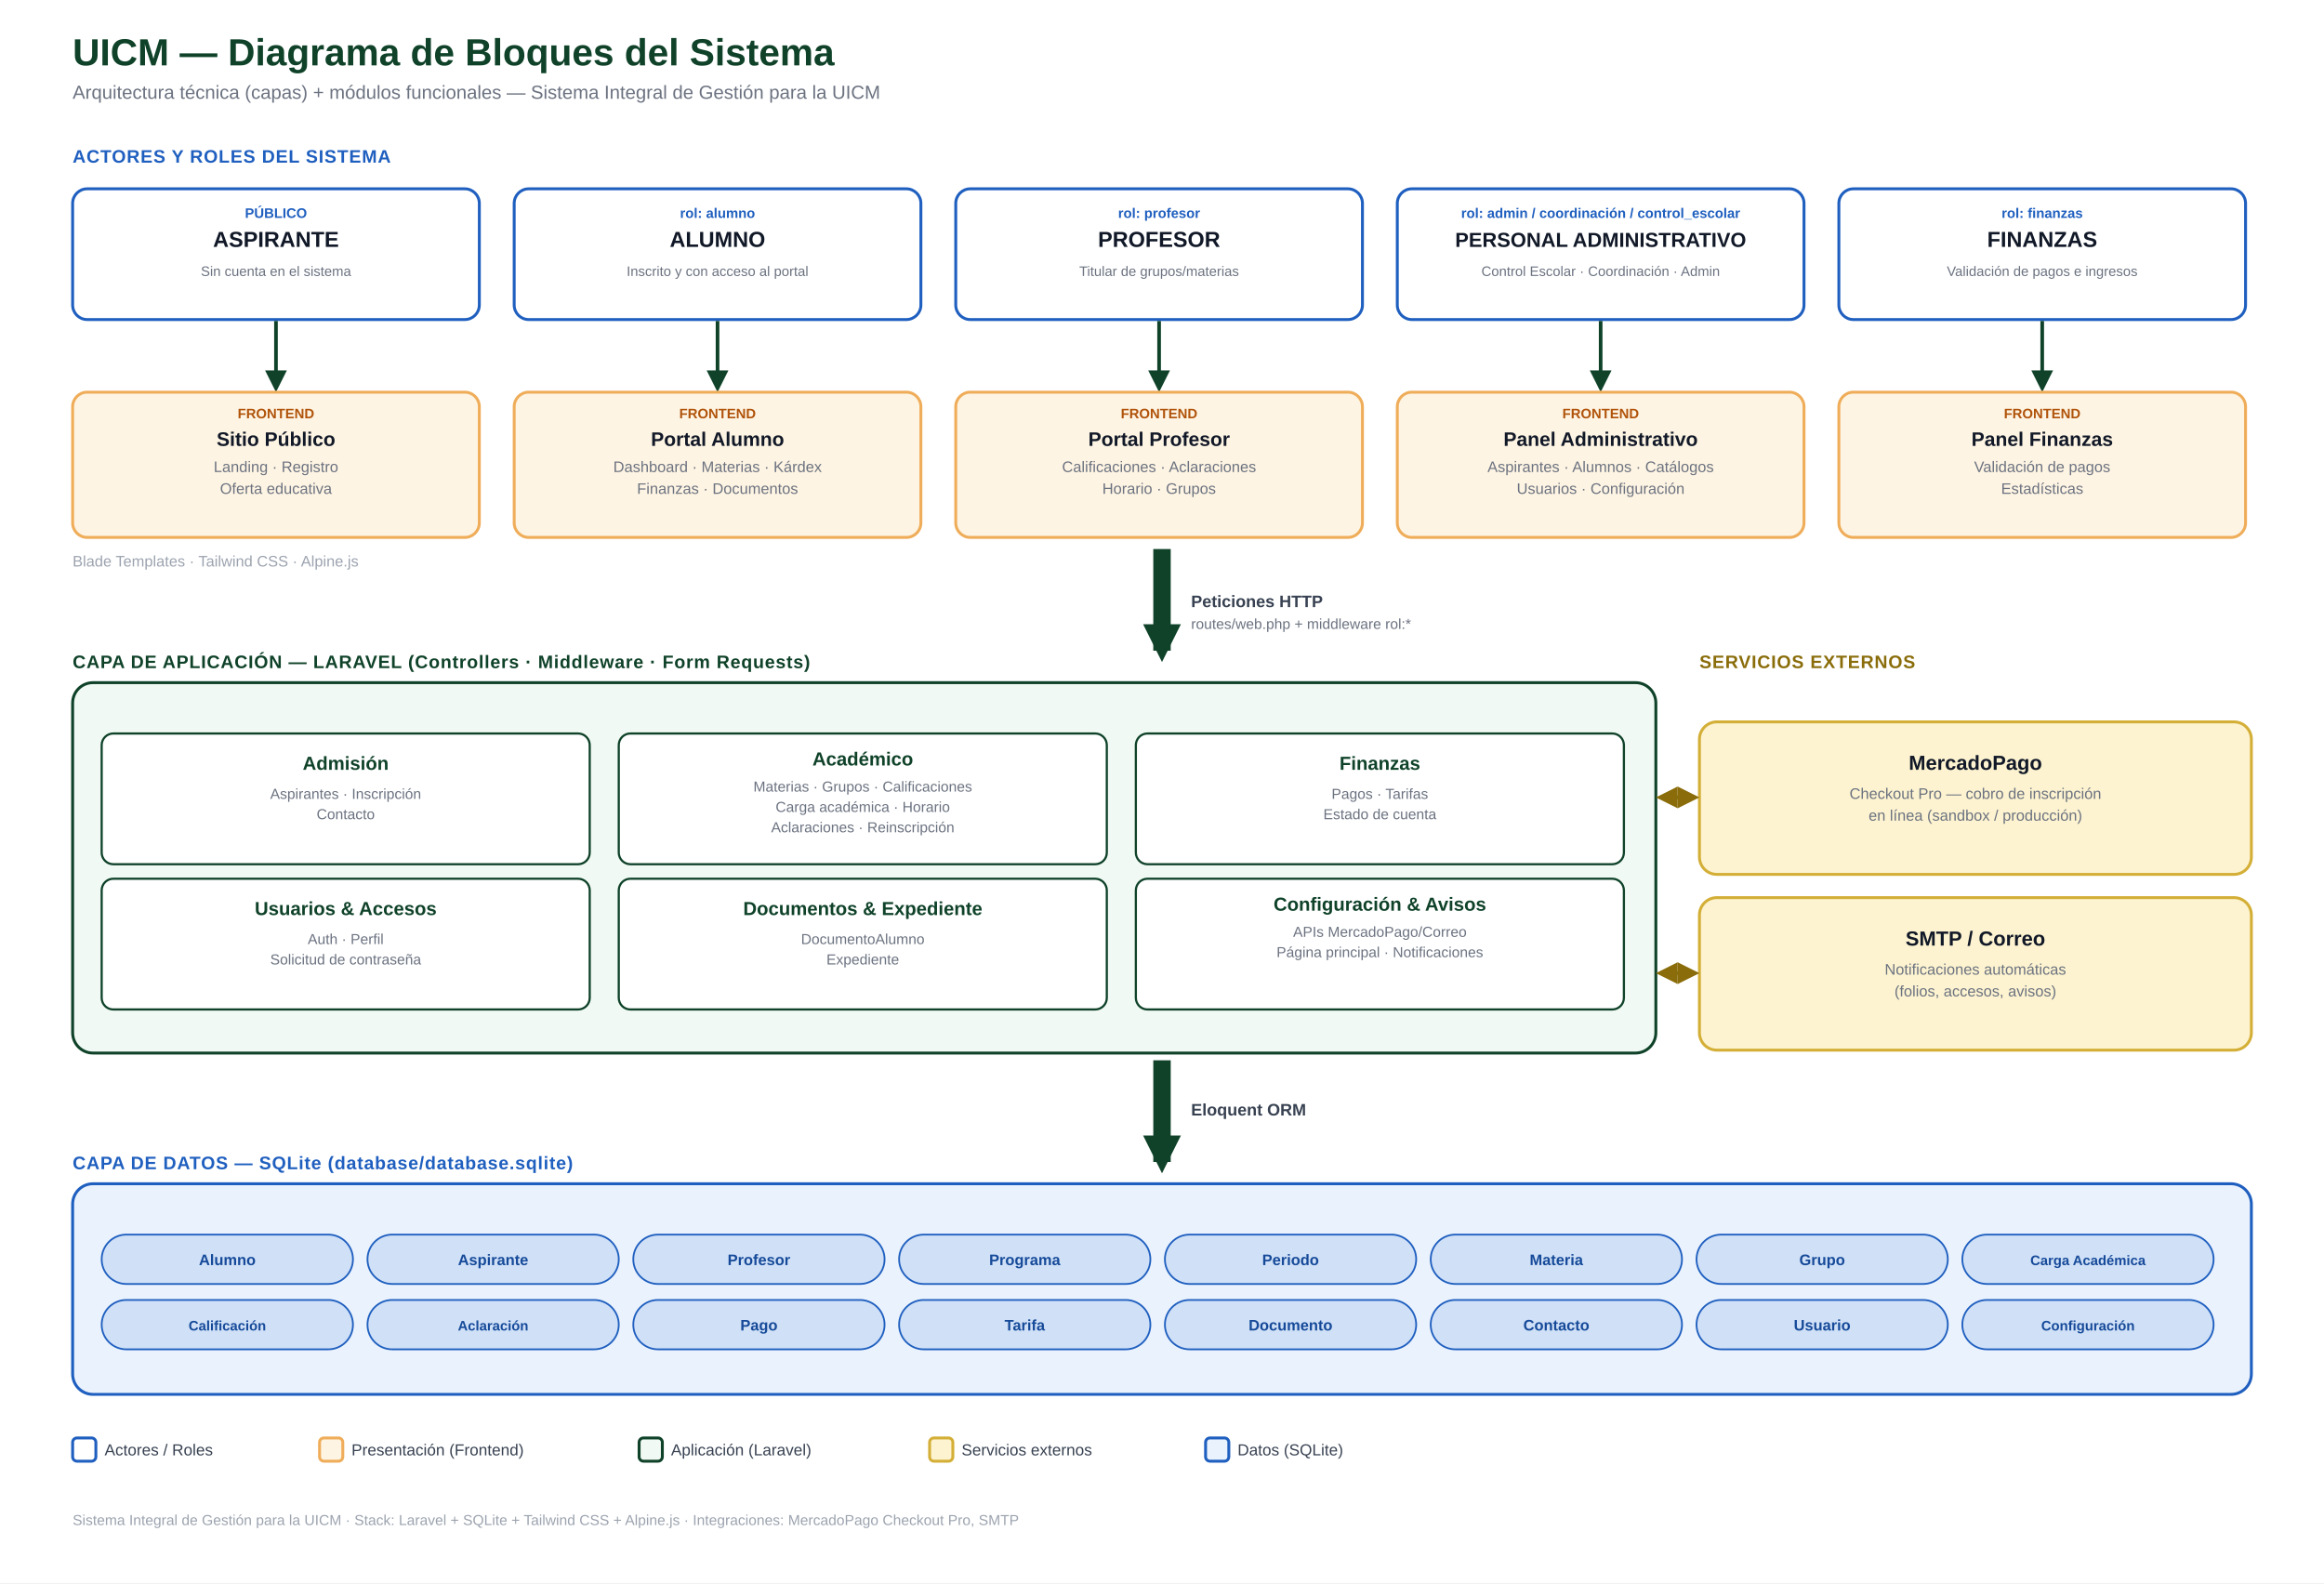
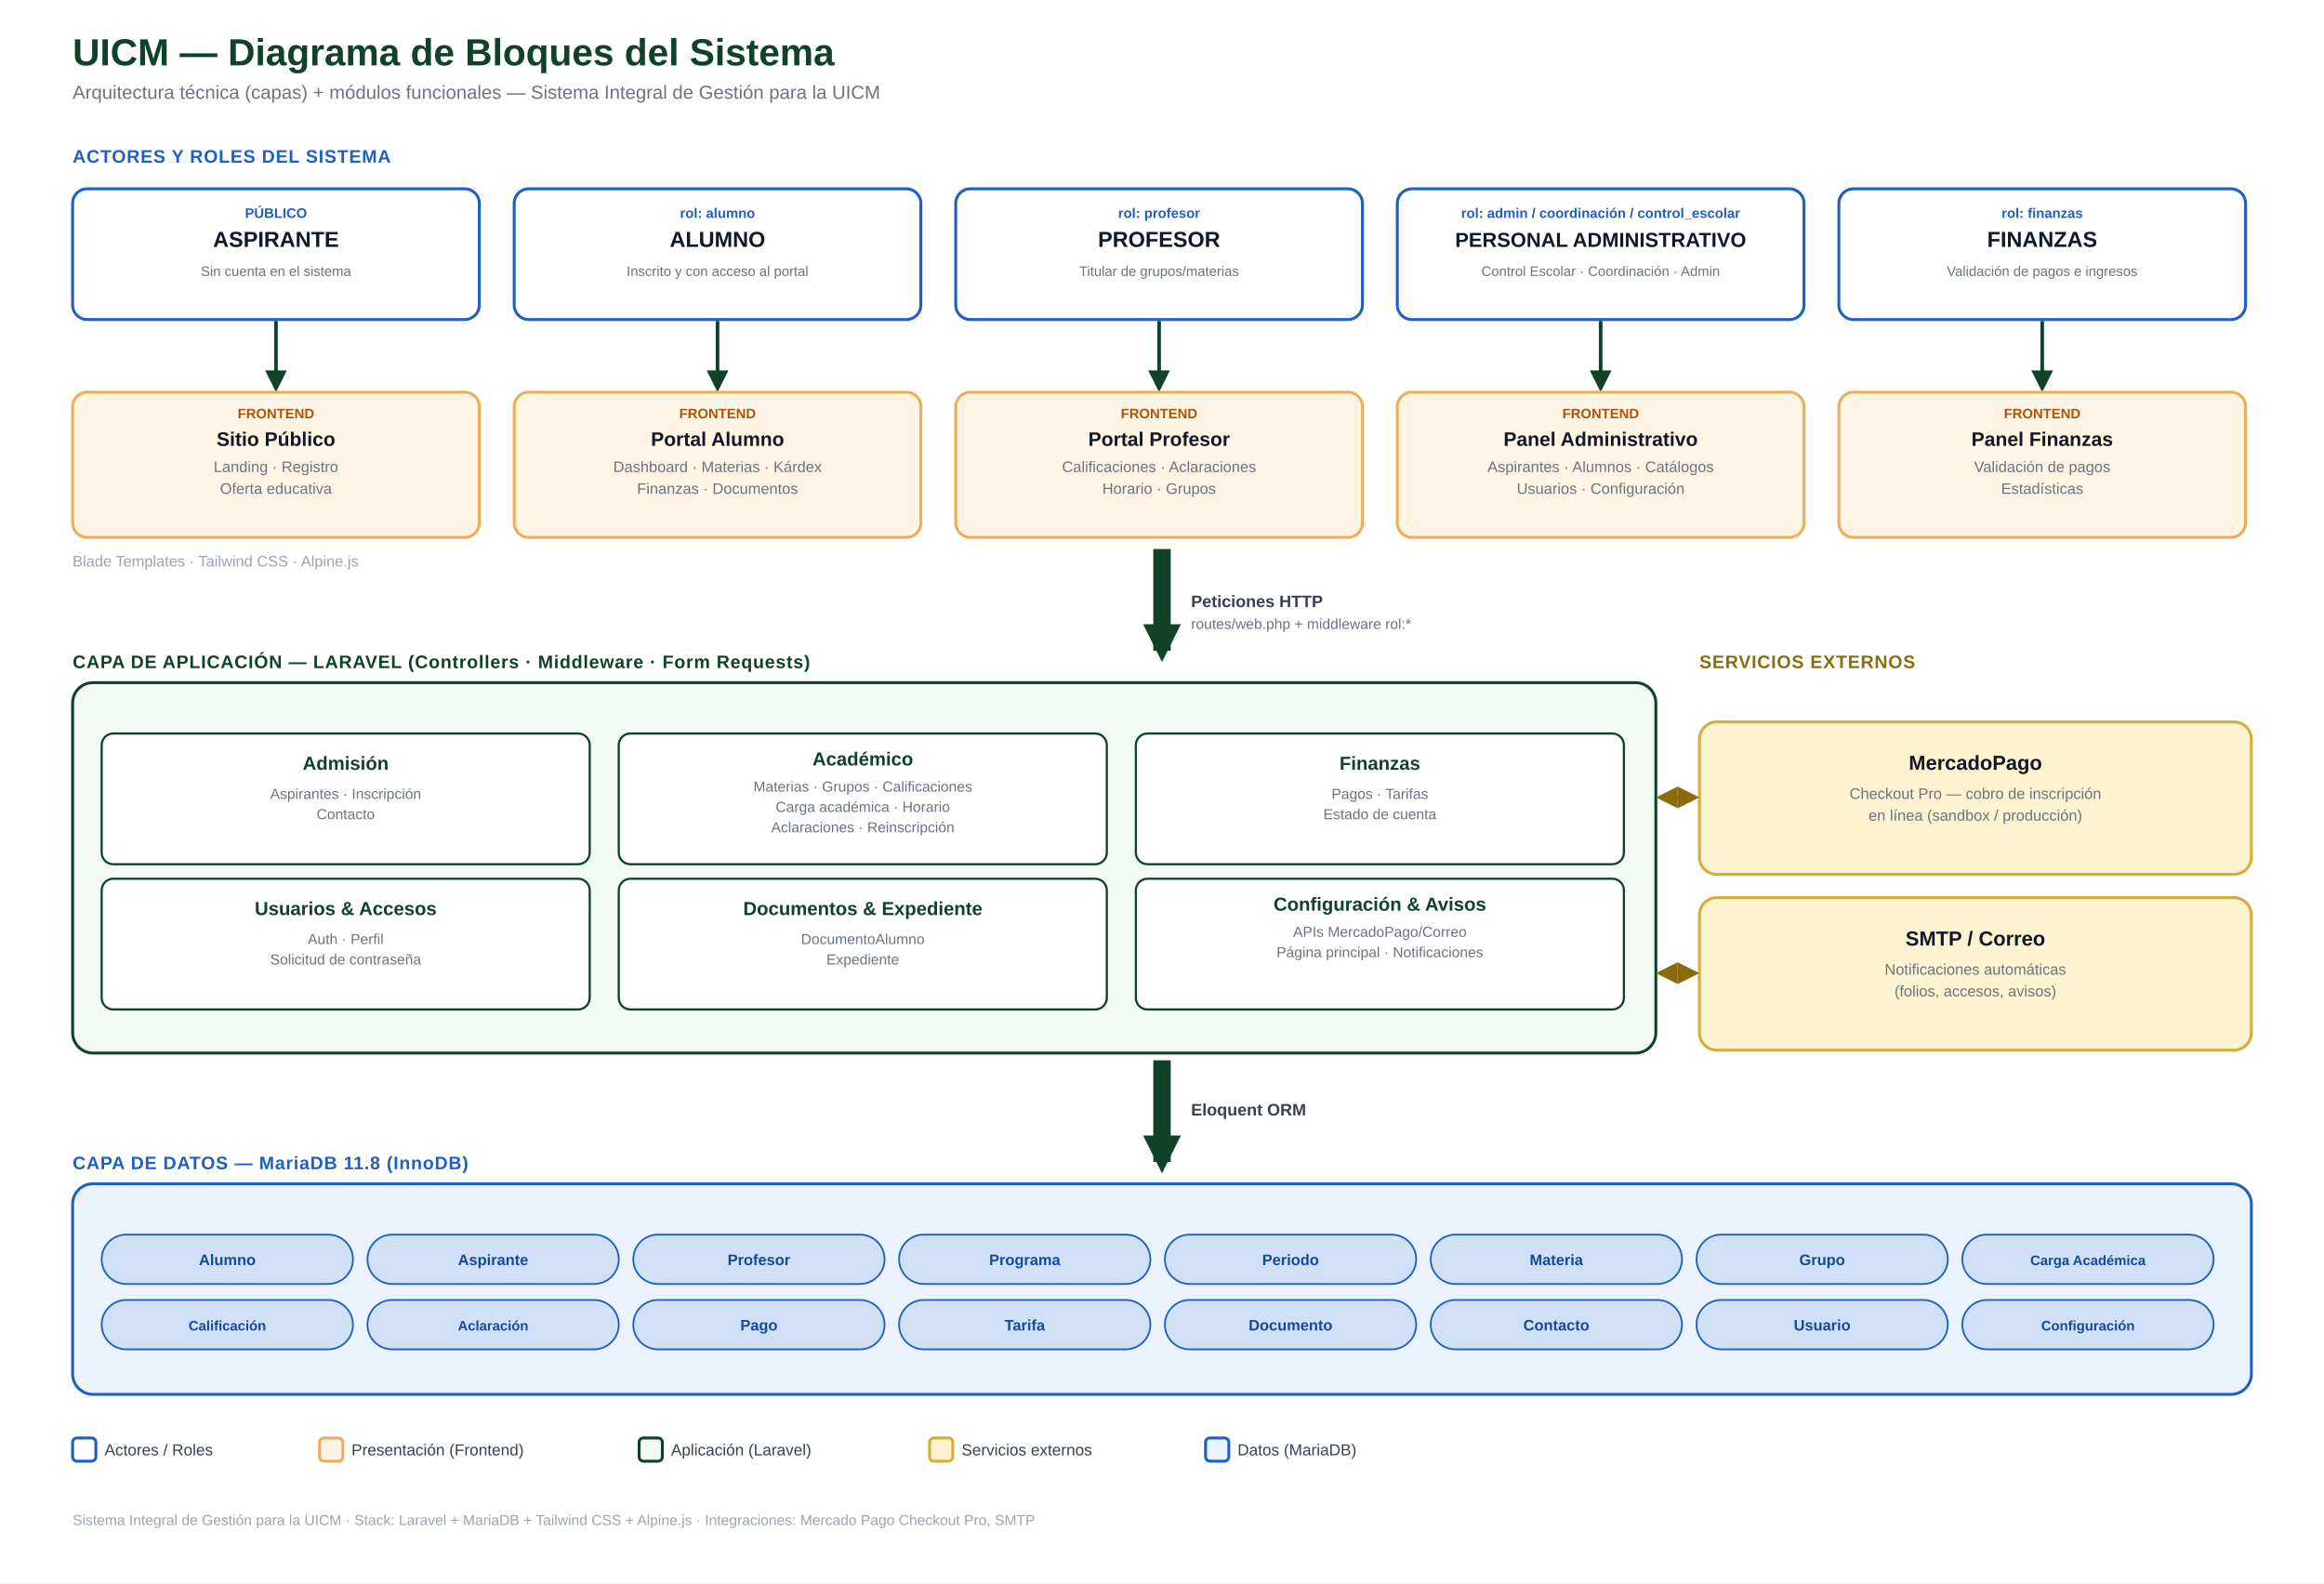
<svg xmlns="http://www.w3.org/2000/svg" width="1600" height="1090" viewBox="0 0 1600 1090" font-family="Arial, Helvetica, sans-serif">
  <defs>
    <marker id="arrowGreen" viewBox="0 0 10 10" refX="8" refY="5" markerWidth="6" markerHeight="6" orient="auto-start-reverse">
      <path d="M0,0 L10,5 L0,10 z" fill="#0F4229" />
    </marker>
    <marker id="arrowGold" viewBox="0 0 10 10" refX="8" refY="5" markerWidth="6" markerHeight="6" orient="auto-start-reverse">
      <path d="M0,0 L10,5 L0,10 z" fill="#8a6d0a" />
    </marker>
    <marker id="arrowGreenBig" viewBox="0 0 10 10" refX="7" refY="5" markerWidth="26" markerHeight="26" markerUnits="userSpaceOnUse" orient="auto-start-reverse">
      <path d="M0,0 L10,5 L0,10 z" fill="#0F4229" />
    </marker>
  </defs>
  <rect x="0" y="0" width="1600" height="1090" fill="#ffffff" />
  <text x="50" y="45" font-size="26" font-weight="800" fill="#0F4229">UICM — Diagrama de Bloques del Sistema</text>
  <text x="50" y="68" font-size="13" fill="#6b7280">Arquitectura técnica (capas) + módulos funcionales — Sistema Integral de Gestión para la UICM</text>
  <text x="50" y="112" font-size="12.5" font-weight="800" fill="#1F5FBF" letter-spacing="0.5">ACTORES Y ROLES DEL SISTEMA</text>
  <g font-size="9.5" fill="#6b7280">
    <rect x="50" y="130" width="280" height="90" rx="10" fill="#ffffff" stroke="#1F5FBF" stroke-width="2" />
    <text x="190" y="150" text-anchor="middle" fill="#1F5FBF" font-weight="700">PÚBLICO</text>
    <text x="190" y="170" text-anchor="middle" font-size="15" font-weight="800" fill="#111827">ASPIRANTE</text>
    <text x="190" y="190" text-anchor="middle" fill="#6b7280">Sin cuenta en el sistema</text>
    <rect x="354" y="130" width="280" height="90" rx="10" fill="#ffffff" stroke="#1F5FBF" stroke-width="2" />
    <text x="494" y="150" text-anchor="middle" fill="#1F5FBF" font-weight="700">rol: alumno</text>
    <text x="494" y="170" text-anchor="middle" font-size="15" font-weight="800" fill="#111827">ALUMNO</text>
    <text x="494" y="190" text-anchor="middle" fill="#6b7280">Inscrito y con acceso al portal</text>
    <rect x="658" y="130" width="280" height="90" rx="10" fill="#ffffff" stroke="#1F5FBF" stroke-width="2" />
    <text x="798" y="150" text-anchor="middle" fill="#1F5FBF" font-weight="700">rol: profesor</text>
    <text x="798" y="170" text-anchor="middle" font-size="15" font-weight="800" fill="#111827">PROFESOR</text>
    <text x="798" y="190" text-anchor="middle" fill="#6b7280">Titular de grupos/materias</text>
    <rect x="962" y="130" width="280" height="90" rx="10" fill="#ffffff" stroke="#1F5FBF" stroke-width="2" />
    <text x="1102" y="150" text-anchor="middle" fill="#1F5FBF" font-weight="700">rol: admin / coordinación / control_escolar</text>
    <text x="1102" y="170" text-anchor="middle" font-size="14" font-weight="800" fill="#111827">PERSONAL ADMINISTRATIVO</text>
    <text x="1102" y="190" text-anchor="middle" fill="#6b7280">Control Escolar · Coordinación · Admin</text>
    <rect x="1266" y="130" width="280" height="90" rx="10" fill="#ffffff" stroke="#1F5FBF" stroke-width="2" />
    <text x="1406" y="150" text-anchor="middle" fill="#1F5FBF" font-weight="700">rol: finanzas</text>
    <text x="1406" y="170" text-anchor="middle" font-size="15" font-weight="800" fill="#111827">FINANZAS</text>
    <text x="1406" y="190" text-anchor="middle" fill="#6b7280">Validación de pagos e ingresos</text>
  </g>
  <g stroke="#0F4229" stroke-width="2.5" marker-end="url(#arrowGreen)">
    <line x1="190" y1="221" x2="190" y2="267" />
    <line x1="494" y1="221" x2="494" y2="267" />
    <line x1="798" y1="221" x2="798" y2="267" />
    <line x1="1102" y1="221" x2="1102" y2="267" />
    <line x1="1406" y1="221" x2="1406" y2="267" />
  </g>
  <g>
    <rect x="50" y="270" width="280" height="100" rx="10" fill="#fef4e3" stroke="#EFAD5A" stroke-width="2" />
    <text x="190" y="288" text-anchor="middle" font-size="9.5" fill="#b0530a" font-weight="700">FRONTEND</text>
    <text x="190" y="307" text-anchor="middle" font-size="13.5" font-weight="800" fill="#111827">Sitio Público</text>
    <text x="190" y="325" text-anchor="middle" font-size="10.5" fill="#6b7280">Landing · Registro</text>
    <text x="190" y="340" text-anchor="middle" font-size="10.5" fill="#6b7280">Oferta educativa</text>
    <rect x="354" y="270" width="280" height="100" rx="10" fill="#fef4e3" stroke="#EFAD5A" stroke-width="2" />
    <text x="494" y="288" text-anchor="middle" font-size="9.5" fill="#b0530a" font-weight="700">FRONTEND</text>
    <text x="494" y="307" text-anchor="middle" font-size="13.5" font-weight="800" fill="#111827">Portal Alumno</text>
    <text x="494" y="325" text-anchor="middle" font-size="10.5" fill="#6b7280">Dashboard · Materias · Kárdex</text>
    <text x="494" y="340" text-anchor="middle" font-size="10.5" fill="#6b7280">Finanzas · Documentos</text>
    <rect x="658" y="270" width="280" height="100" rx="10" fill="#fef4e3" stroke="#EFAD5A" stroke-width="2" />
    <text x="798" y="288" text-anchor="middle" font-size="9.5" fill="#b0530a" font-weight="700">FRONTEND</text>
    <text x="798" y="307" text-anchor="middle" font-size="13.5" font-weight="800" fill="#111827">Portal Profesor</text>
    <text x="798" y="325" text-anchor="middle" font-size="10.5" fill="#6b7280">Calificaciones · Aclaraciones</text>
    <text x="798" y="340" text-anchor="middle" font-size="10.5" fill="#6b7280">Horario · Grupos</text>
    <rect x="962" y="270" width="280" height="100" rx="10" fill="#fef4e3" stroke="#EFAD5A" stroke-width="2" />
    <text x="1102" y="288" text-anchor="middle" font-size="9.5" fill="#b0530a" font-weight="700">FRONTEND</text>
    <text x="1102" y="307" text-anchor="middle" font-size="13.5" font-weight="800" fill="#111827">Panel Administrativo</text>
    <text x="1102" y="325" text-anchor="middle" font-size="10.5" fill="#6b7280">Aspirantes · Alumnos · Catálogos</text>
    <text x="1102" y="340" text-anchor="middle" font-size="10.5" fill="#6b7280">Usuarios · Configuración</text>
    <rect x="1266" y="270" width="280" height="100" rx="10" fill="#fef4e3" stroke="#EFAD5A" stroke-width="2" />
    <text x="1406" y="288" text-anchor="middle" font-size="9.5" fill="#b0530a" font-weight="700">FRONTEND</text>
    <text x="1406" y="307" text-anchor="middle" font-size="13.5" font-weight="800" fill="#111827">Panel Finanzas</text>
    <text x="1406" y="325" text-anchor="middle" font-size="10.5" fill="#6b7280">Validación de pagos</text>
    <text x="1406" y="340" text-anchor="middle" font-size="10.5" fill="#6b7280">Estadísticas</text>
  </g>
  <text x="50" y="390" font-size="10.5" fill="#9ca3af">Blade Templates · Tailwind CSS · Alpine.js</text>
  <line x1="800" y1="378" x2="800" y2="448" stroke="#0F4229" stroke-width="12" marker-end="url(#arrowGreenBig)" />
  <text x="820" y="418" font-size="11.5" fill="#374151" font-weight="600">Peticiones HTTP</text>
  <text x="820" y="433" font-size="10" fill="#6b7280">routes/web.php + middleware rol:*</text>
  <text x="50" y="460" font-size="12.5" font-weight="800" fill="#0F4229" letter-spacing="0.5">CAPA DE APLICACIÓN — LARAVEL (Controllers · Middleware · Form Requests)</text>
  <rect x="50" y="470" width="1090" height="255" rx="14" fill="#f0f9f4" stroke="#0F4229" stroke-width="2" />
  <g>
    <rect x="70" y="505" width="336" height="90" rx="8" fill="#ffffff" stroke="#0F4229" stroke-width="1.5" />
    <text x="238" y="530" text-anchor="middle" font-size="13" font-weight="800" fill="#0F4229">Admisión</text>
    <text x="238" y="550" text-anchor="middle" font-size="10" fill="#6b7280">Aspirantes · Inscripción</text>
    <text x="238" y="564" text-anchor="middle" font-size="10" fill="#6b7280">Contacto</text>
    <rect x="426" y="505" width="336" height="90" rx="8" fill="#ffffff" stroke="#0F4229" stroke-width="1.5" />
    <text x="594" y="527" text-anchor="middle" font-size="13" font-weight="800" fill="#0F4229">Académico</text>
    <text x="594" y="545" text-anchor="middle" font-size="10" fill="#6b7280">Materias · Grupos · Calificaciones</text>
    <text x="594" y="559" text-anchor="middle" font-size="10" fill="#6b7280">Carga académica · Horario</text>
    <text x="594" y="573" text-anchor="middle" font-size="10" fill="#6b7280">Aclaraciones · Reinscripción</text>
    <rect x="782" y="505" width="336" height="90" rx="8" fill="#ffffff" stroke="#0F4229" stroke-width="1.5" />
    <text x="950" y="530" text-anchor="middle" font-size="13" font-weight="800" fill="#0F4229">Finanzas</text>
    <text x="950" y="550" text-anchor="middle" font-size="10" fill="#6b7280">Pagos · Tarifas</text>
    <text x="950" y="564" text-anchor="middle" font-size="10" fill="#6b7280">Estado de cuenta</text>
    <rect x="70" y="605" width="336" height="90" rx="8" fill="#ffffff" stroke="#0F4229" stroke-width="1.5" />
    <text x="238" y="630" text-anchor="middle" font-size="13" font-weight="800" fill="#0F4229">Usuarios &amp; Accesos</text>
    <text x="238" y="650" text-anchor="middle" font-size="10" fill="#6b7280">Auth · Perfil</text>
    <text x="238" y="664" text-anchor="middle" font-size="10" fill="#6b7280">Solicitud de contraseña</text>
    <rect x="426" y="605" width="336" height="90" rx="8" fill="#ffffff" stroke="#0F4229" stroke-width="1.5" />
    <text x="594" y="630" text-anchor="middle" font-size="13" font-weight="800" fill="#0F4229">Documentos &amp; Expediente</text>
    <text x="594" y="650" text-anchor="middle" font-size="10" fill="#6b7280">DocumentoAlumno</text>
    <text x="594" y="664" text-anchor="middle" font-size="10" fill="#6b7280">Expediente</text>
    <rect x="782" y="605" width="336" height="90" rx="8" fill="#ffffff" stroke="#0F4229" stroke-width="1.5" />
    <text x="950" y="627" text-anchor="middle" font-size="13" font-weight="800" fill="#0F4229">Configuración &amp; Avisos</text>
    <text x="950" y="645" text-anchor="middle" font-size="10" fill="#6b7280">APIs MercadoPago/Correo</text>
    <text x="950" y="659" text-anchor="middle" font-size="10" fill="#6b7280">Página principal · Notificaciones</text>
  </g>
  <text x="1170" y="460" font-size="12.5" font-weight="800" fill="#8a6d0a" letter-spacing="0.5">SERVICIOS EXTERNOS</text>
  <rect x="1170" y="497" width="380" height="105" rx="12" fill="#fdf3d0" stroke="#D4AF37" stroke-width="2" />
  <text x="1360" y="530" text-anchor="middle" font-size="14" font-weight="800" fill="#111827">MercadoPago</text>
  <text x="1360" y="550" text-anchor="middle" font-size="10.5" fill="#6b7280">Checkout Pro — cobro de inscripción</text>
  <text x="1360" y="565" text-anchor="middle" font-size="10.5" fill="#6b7280">en línea (sandbox / producción)</text>
  <rect x="1170" y="618" width="380" height="105" rx="12" fill="#fdf3d0" stroke="#D4AF37" stroke-width="2" />
  <text x="1360" y="651" text-anchor="middle" font-size="14" font-weight="800" fill="#111827">SMTP / Correo</text>
  <text x="1360" y="671" text-anchor="middle" font-size="10.5" fill="#6b7280">Notificaciones automáticas</text>
  <text x="1360" y="686" text-anchor="middle" font-size="10.5" fill="#6b7280">(folios, accesos, avisos)</text>
  <g stroke="#8a6d0a" stroke-width="2.5" marker-end="url(#arrowGold)" marker-start="url(#arrowGold)">
    <line x1="1143" y1="549" x2="1167" y2="549" />
    <line x1="1143" y1="670" x2="1167" y2="670" />
  </g>
  <line x1="800" y1="730" x2="800" y2="800" stroke="#0F4229" stroke-width="12" marker-end="url(#arrowGreenBig)" />
  <text x="820" y="768" font-size="11.5" fill="#374151" font-weight="600">Eloquent ORM</text>
-   <text x="50" y="805" font-size="12.5" font-weight="800" fill="#1F5FBF" letter-spacing="0.5">CAPA DE DATOS — SQLite (database/database.sqlite)</text>
+   <text x="50" y="805" font-size="12.5" font-weight="800" fill="#1F5FBF" letter-spacing="0.5">CAPA DE DATOS — MariaDB 11.8 (InnoDB)</text>
  <rect x="50" y="815" width="1500" height="145" rx="14" fill="#eaf2fd" stroke="#1F5FBF" stroke-width="2" />
  <g font-size="10.5" fill="#164a99" font-weight="700">
    <g fill="#cfe0f7" stroke="#1F5FBF">
      <rect x="70" y="850" width="173" height="34" rx="17" stroke-width="1.2" />
      <rect x="253" y="850" width="173" height="34" rx="17" stroke-width="1.2" />
      <rect x="436" y="850" width="173" height="34" rx="17" stroke-width="1.2" />
      <rect x="619" y="850" width="173" height="34" rx="17" stroke-width="1.2" />
      <rect x="802" y="850" width="173" height="34" rx="17" stroke-width="1.2" />
      <rect x="985" y="850" width="173" height="34" rx="17" stroke-width="1.2" />
      <rect x="1168" y="850" width="173" height="34" rx="17" stroke-width="1.2" />
      <rect x="1351" y="850" width="173" height="34" rx="17" stroke-width="1.2" />
      <rect x="70" y="895" width="173" height="34" rx="17" stroke-width="1.2" />
      <rect x="253" y="895" width="173" height="34" rx="17" stroke-width="1.2" />
      <rect x="436" y="895" width="173" height="34" rx="17" stroke-width="1.2" />
      <rect x="619" y="895" width="173" height="34" rx="17" stroke-width="1.2" />
      <rect x="802" y="895" width="173" height="34" rx="17" stroke-width="1.2" />
      <rect x="985" y="895" width="173" height="34" rx="17" stroke-width="1.2" />
      <rect x="1168" y="895" width="173" height="34" rx="17" stroke-width="1.2" />
      <rect x="1351" y="895" width="173" height="34" rx="17" stroke-width="1.2" />
    </g>
    <text x="156.5" y="871" text-anchor="middle">Alumno</text>
    <text x="339.5" y="871" text-anchor="middle">Aspirante</text>
    <text x="522.5" y="871" text-anchor="middle">Profesor</text>
    <text x="705.5" y="871" text-anchor="middle">Programa</text>
    <text x="888.5" y="871" text-anchor="middle">Periodo</text>
    <text x="1071.5" y="871" text-anchor="middle">Materia</text>
    <text x="1254.5" y="871" text-anchor="middle">Grupo</text>
    <text x="1437.5" y="871" text-anchor="middle" font-size="9.5">Carga Académica</text>
    <text x="156.5" y="916" text-anchor="middle" font-size="9.5">Calificación</text>
    <text x="339.5" y="916" text-anchor="middle" font-size="9.5">Aclaración</text>
    <text x="522.5" y="916" text-anchor="middle">Pago</text>
    <text x="705.5" y="916" text-anchor="middle">Tarifa</text>
    <text x="888.5" y="916" text-anchor="middle">Documento</text>
    <text x="1071.5" y="916" text-anchor="middle">Contacto</text>
    <text x="1254.5" y="916" text-anchor="middle">Usuario</text>
    <text x="1437.5" y="916" text-anchor="middle" font-size="9.5">Configuración</text>
  </g>
  <g font-size="11" fill="#374151">
    <rect x="50" y="990" width="16" height="16" rx="3" fill="#ffffff" stroke="#1F5FBF" stroke-width="2" />
    <text x="72" y="1002">Actores / Roles</text>
    <rect x="220" y="990" width="16" height="16" rx="3" fill="#fef4e3" stroke="#EFAD5A" stroke-width="2" />
    <text x="242" y="1002">Presentación (Frontend)</text>
    <rect x="440" y="990" width="16" height="16" rx="3" fill="#f0f9f4" stroke="#0F4229" stroke-width="2" />
    <text x="462" y="1002">Aplicación (Laravel)</text>
    <rect x="640" y="990" width="16" height="16" rx="3" fill="#fdf3d0" stroke="#D4AF37" stroke-width="2" />
    <text x="662" y="1002">Servicios externos</text>
    <rect x="830" y="990" width="16" height="16" rx="3" fill="#eaf2fd" stroke="#1F5FBF" stroke-width="2" />
-     <text x="852" y="1002">Datos (SQLite)</text>
+     <text x="852" y="1002">Datos (MariaDB)</text>
  </g>
-   <text x="50" y="1050" font-size="10" fill="#9ca3af">Sistema Integral de Gestión para la UICM · Stack: Laravel + SQLite + Tailwind CSS + Alpine.js · Integraciones: MercadoPago Checkout Pro, SMTP</text>
+   <text x="50" y="1050" font-size="10" fill="#9ca3af">Sistema Integral de Gestión para la UICM · Stack: Laravel + MariaDB + Tailwind CSS + Alpine.js · Integraciones: Mercado Pago Checkout Pro, SMTP</text>
</svg>
